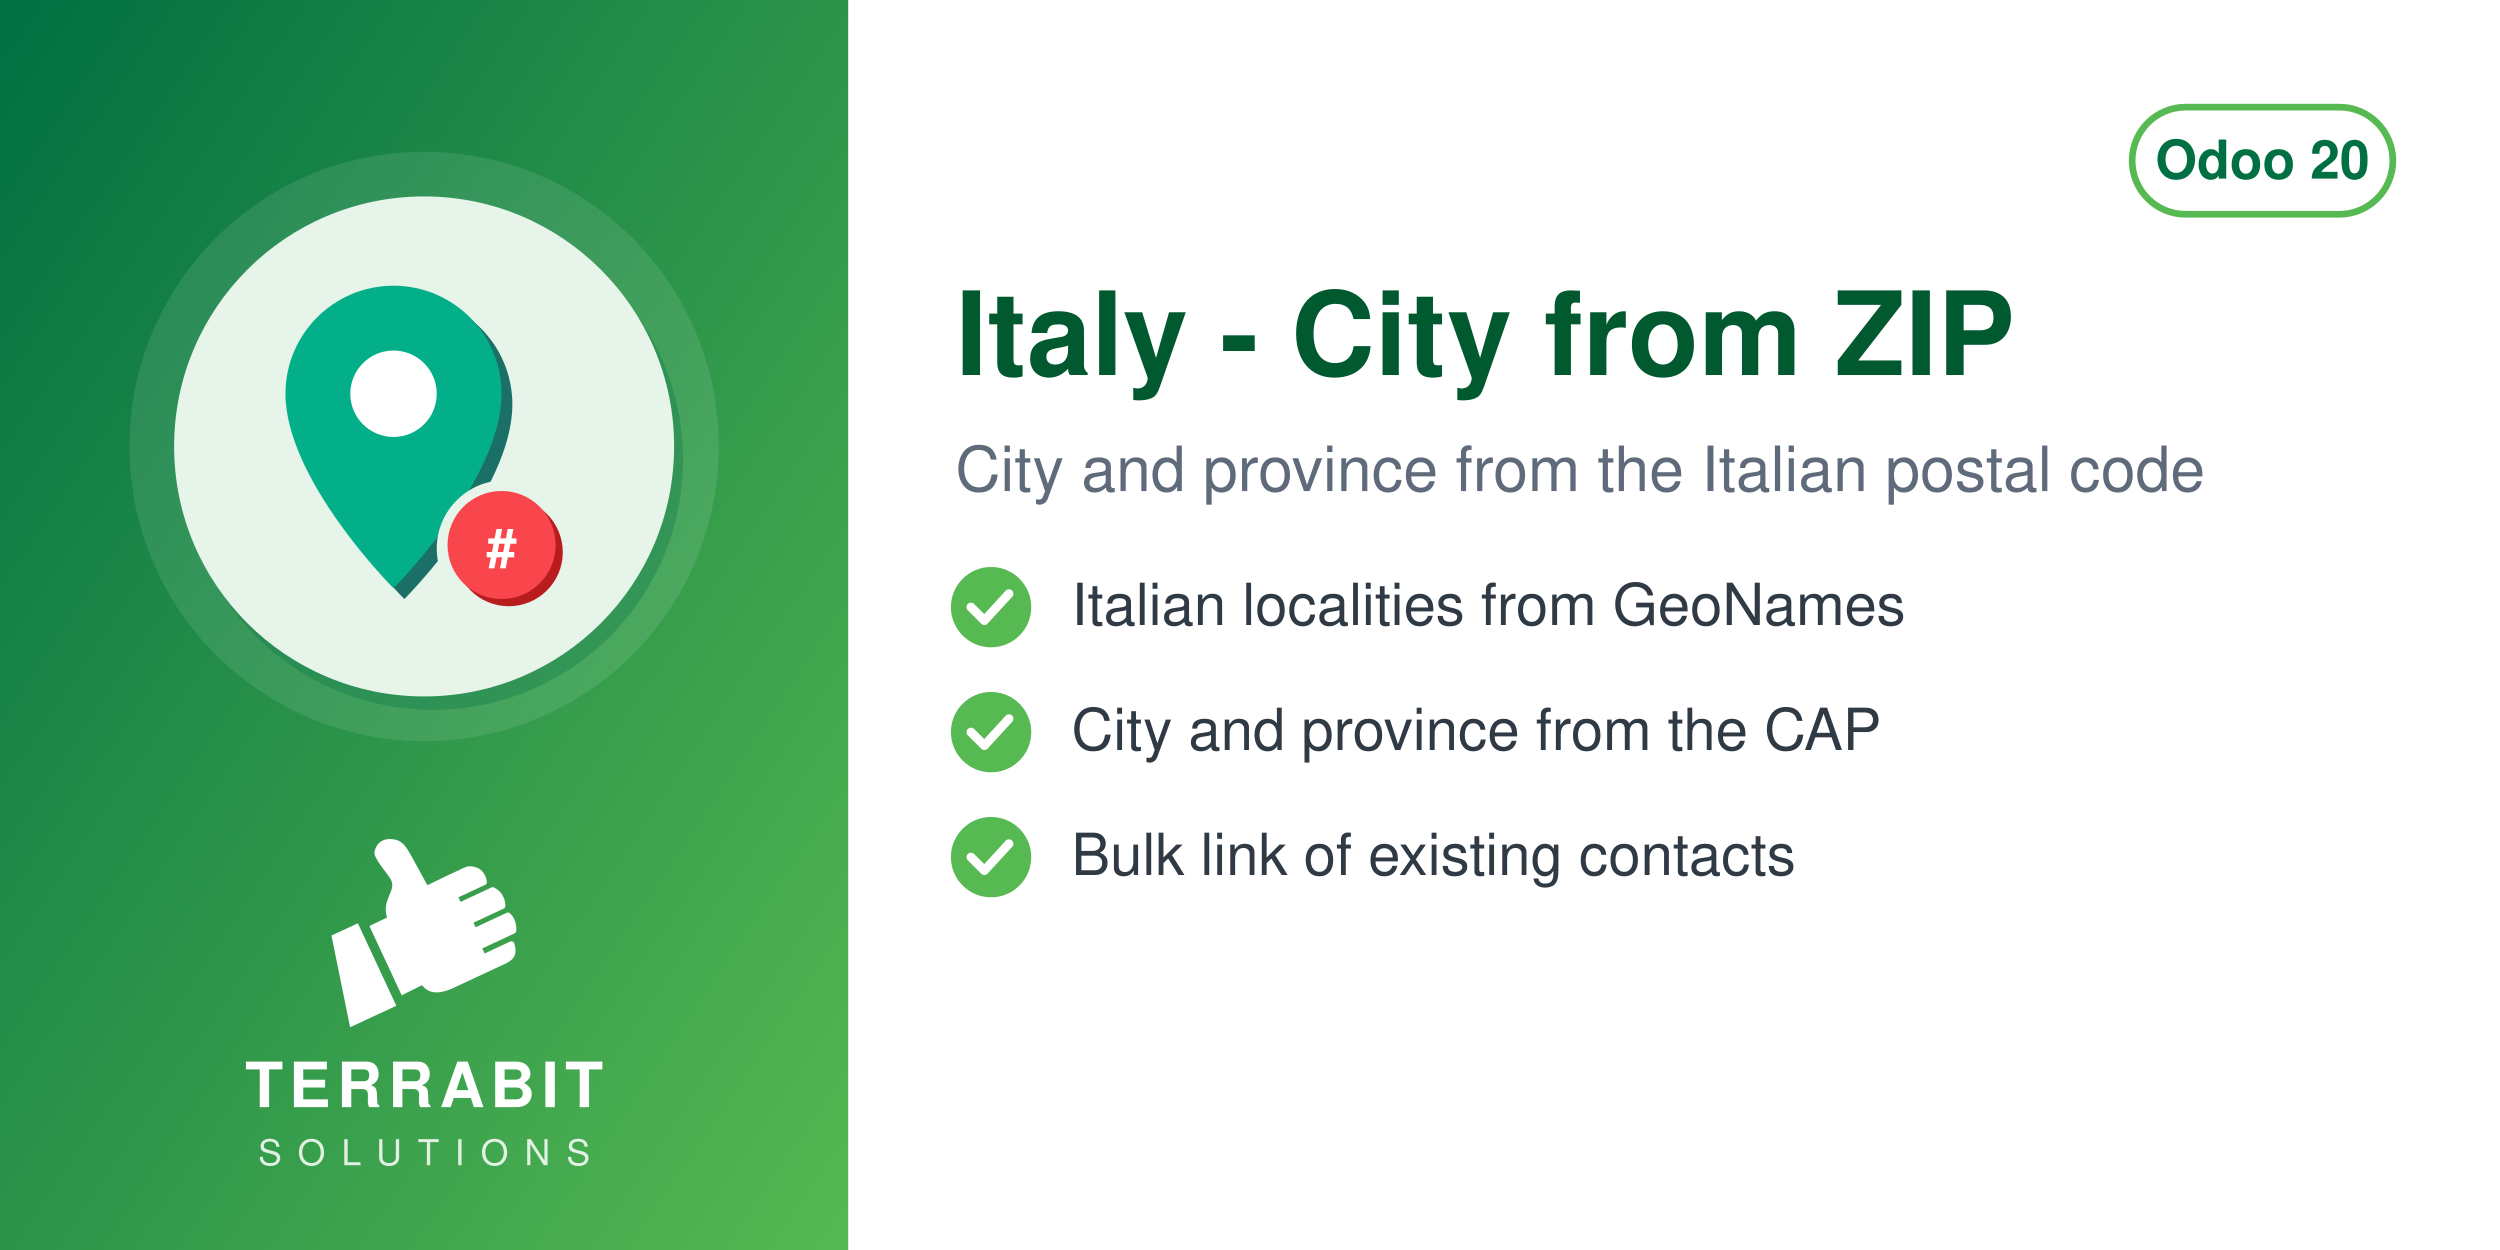
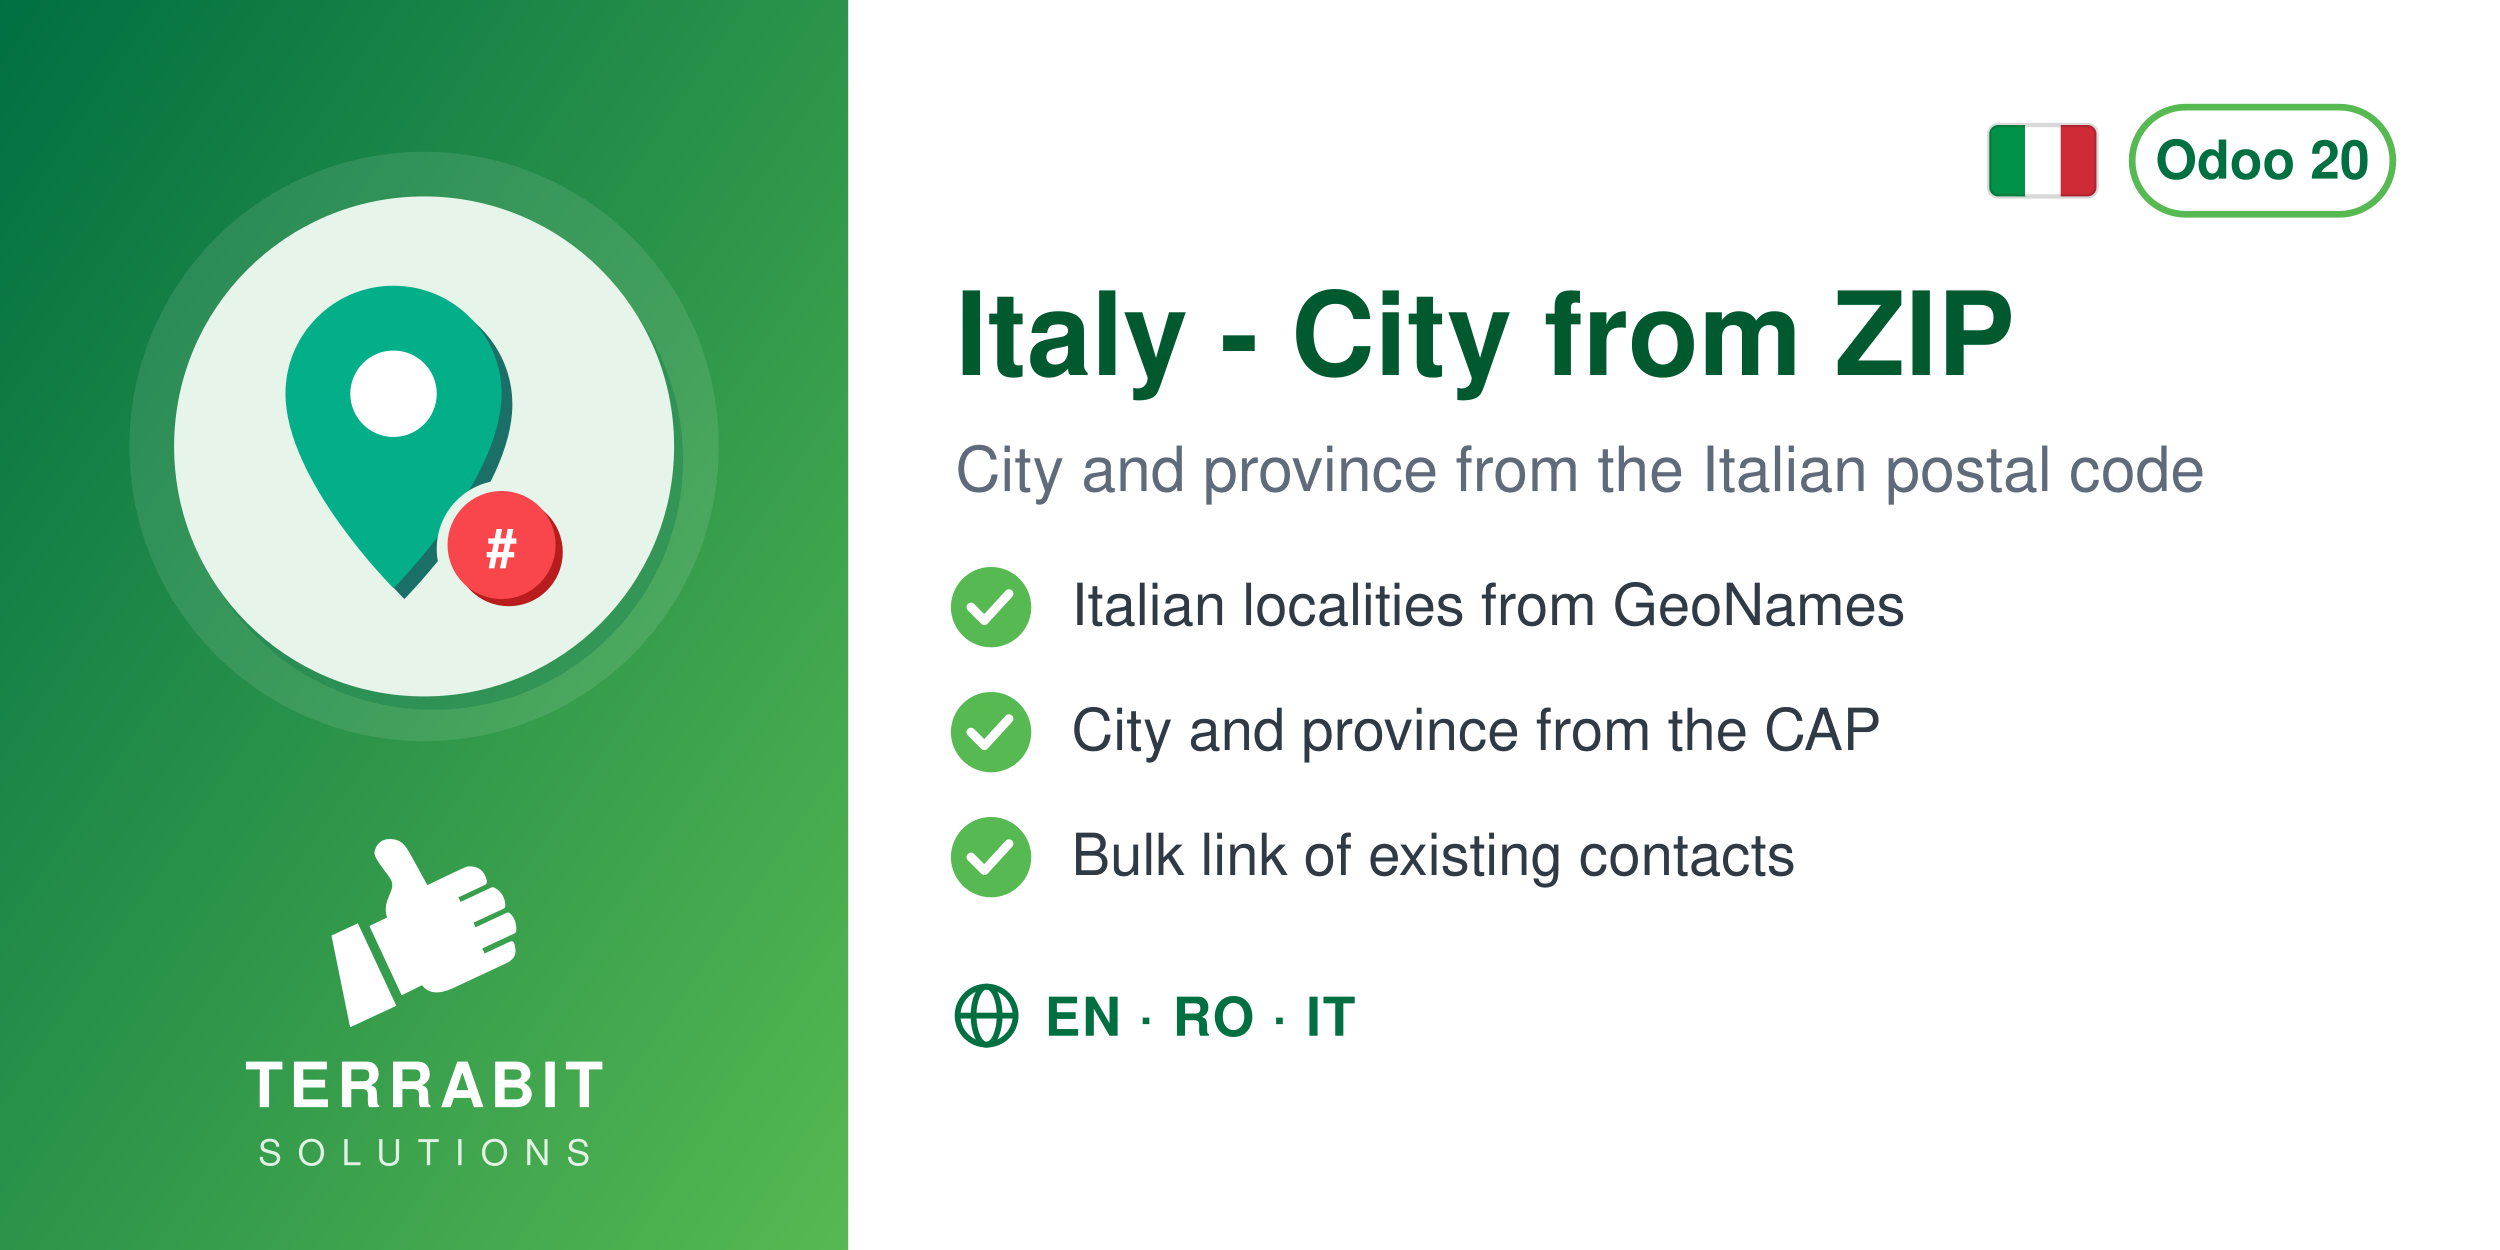
<svg xmlns="http://www.w3.org/2000/svg" width="560" height="280" viewBox="0 0 560 280">
  <defs>
    <linearGradient id="g" x1="0" y1="0" x2="1" y2="1">
      <stop offset="0" stop-color="#006F42" />
      <stop offset="1" stop-color="#57B952" />
    </linearGradient>
  </defs>
  <rect width="560" height="280" fill="#FFFFFF" />
  <rect width="190" height="280" fill="url(#g)" />
  <circle cx="95.0" cy="100" r="66" fill="white" opacity="0.10" />
  <circle cx="97.0" cy="103" r="56" fill="#006F42" opacity="0.30" />
  <circle cx="95.0" cy="100" r="56" fill="#E6F4EA" />
  <svg x="54.0" y="59.0" width="82" height="82" viewBox="0 0 100 100" preserveAspectRatio="xMidYMid meet">
    <g transform="translate(-3.61,2.16) scale(0.9838)">
      <defs>
        <mask id="mi-cut" maskUnits="userSpaceOnUse" x="-20" y="-20" width="140" height="140">
          <rect x="-20" y="-20" width="140" height="140" fill="#fff" />
          <circle cx="77" cy="77" r="19" fill="#000" />
        </mask>
      </defs>
      <g mask="url(#mi-cut)">
        <g transform="translate(3,3)" fill="#1A6F66">
          <path d="M46,4 a30,30 0 0 1 30,30 c0,24 -30,54 -30,54 c0,0 -30,-30 -30,-54 a30,30 0 0 1 30,-30z" />
        </g>
        <g fill="#03AF89">
          <path d="M46,4 a30,30 0 0 1 30,30 c0,24 -30,54 -30,54 c0,0 -30,-30 -30,-54 a30,30 0 0 1 30,-30z" />
        </g>
        <circle cx="46" cy="34" r="12" fill="#FFFFFF" />
      </g>
      <circle cx="78" cy="78" r="15" fill="#B91C1C" />
      <circle cx="76" cy="76" r="15" fill="#F9464C" />
      <text x="76" y="82" font-family="Helvetica, Arial, sans-serif" font-weight="bold" font-size="15" fill="#FFFFFF" text-anchor="middle">#</text>
    </g>
  </svg>
  <svg x="72.0" y="186" width="46" height="46" viewBox="4045 2535 3400 3400" preserveAspectRatio="xMidYMid meet">
    <path fill="#FFFFFF" d="M4648.32 4073.59l636.59 1365.17 -765.09 355.96 -308.63 -1517.87 437.13 -203.26zm725.61 1192.32l336.75 -167.88c105.65,140.85 282.69,170.72 576.82,18.8l819.92 -382.33c181.4,-90.13 164.26,-214.57 130.07,-328.43 -4.28,-14.25 -13.68,-24.81 -27.34,-30.7 -13.67,-5.89 -27.61,-5.11 -41.09,1.18l-422.32 196.93 -39.04 -83.72 538.07 -250.91c16.64,-7.76 24.7,-27.69 25.58,-46.04 6.48,-134.33 -44.36,-230.89 -105.84,-285.23 -15.2,-13.44 -35.71,-15.59 -54.12,-7l-513.92 239.64 -35.6 -76.34 506.31 -236.1c17.69,-8.25 22.52,-36.93 21.83,-56.45 -4.1,-117.31 -67.62,-232.74 -187.72,-290.66 -13.94,-6.72 -28.64,-6.36 -42.69,0.19l-511.21 238.38 -35.37 -75.86 448.98 -209.36c20.44,-9.53 25.81,-42.28 21.02,-64.32 -41.02,-189.07 -167.92,-247.8 -318.14,-237.87 -29.39,1.94 -589.86,273.16 -665.95,310.54l-281.84 -513.57c-59.06,-93.13 -112.7,-221.7 -276.47,-245.13 -211.24,-30.22 -291.56,94.38 -316.89,203.13 -25.32,108.75 223.84,365.99 276.05,473.69 85.52,184.27 -161.86,318.11 -68.41,617.99l-292.54 139.94 535.09 1147.51z" />
  </svg>
  <text x="95.0" y="248" text-anchor="middle" font-family="Helvetica,Arial,sans-serif" font-size="14" font-weight="800" letter-spacing="1.4" fill="white">TERRABIT</text>
  <text x="95.0" y="261" text-anchor="middle" font-family="Helvetica,Arial,sans-serif" font-size="8" font-weight="500" letter-spacing="3.6" fill="white" opacity="0.85">SOLUTIONS</text>
  <g>
    <rect x="477.6" y="24" width="58.4" height="24" rx="12" fill="none" stroke="#57B952" stroke-width="1.5" />
    <text x="506.8" y="40" text-anchor="middle" font-family="Helvetica,Arial,sans-serif" font-size="12" font-weight="700" fill="#006F42">Odoo 20</text>
  </g>
+   <g>
+     <clipPath id="flag-it">
+       <rect x="445.6" y="28.0" width="24" height="16" rx="2" />
+     </clipPath>
+     <g clip-path="url(#flag-it)">
+       <rect x="445.6" y="28.0" width="8.2" height="16" fill="#009246" />
+       <rect x="453.6" y="28.0" width="8.2" height="16" fill="#FFFFFF" />
+       <rect x="461.6" y="28.0" width="8.2" height="16" fill="#CE2B37" />
+     </g>
+     <rect x="445.6" y="28.0" width="24" height="16" rx="2" fill="none" stroke="#000000" stroke-opacity="0.15" stroke-width="1" />
+   </g>
  <text x="214" y="84" font-family="Helvetica,Arial,sans-serif" font-size="26" font-weight="700" fill="#00592F">Italy - City from ZIP</text>
  <text x="214" y="110" font-family="Helvetica,Arial,sans-serif" font-size="14" fill="#5F6B7A">City and province from the Italian postal code</text>
  <circle cx="222" cy="136" r="9" fill="#57B952" />
  <path d="M217.5 136 l3 3 l5.5 -6" fill="none" stroke="white" stroke-width="2" stroke-linecap="round" stroke-linejoin="round" />
  <text x="240" y="140" font-family="Helvetica,Arial,sans-serif" font-size="13" fill="#2F3A45">Italian localities from GeoNames</text>
  <circle cx="222" cy="164" r="9" fill="#57B952" />
  <path d="M217.5 164 l3 3 l5.5 -6" fill="none" stroke="white" stroke-width="2" stroke-linecap="round" stroke-linejoin="round" />
  <text x="240" y="168" font-family="Helvetica,Arial,sans-serif" font-size="13" fill="#2F3A45">City and province from the CAP</text>
  <circle cx="222" cy="192" r="9" fill="#57B952" />
  <path d="M217.5 192 l3 3 l5.5 -6" fill="none" stroke="white" stroke-width="2" stroke-linecap="round" stroke-linejoin="round" />
  <text x="240" y="196" font-family="Helvetica,Arial,sans-serif" font-size="13" fill="#2F3A45">Bulk link of existing contacts</text>
+   <g fill="none" stroke="#006F42" stroke-width="1.3">
+     <circle cx="221" cy="227.5" r="6.5" />
+     <ellipse cx="221" cy="227.5" rx="2.925" ry="6.5" />
+     <line x1="214.5" y1="227.5" x2="227.5" y2="227.5" />
+   </g>
+   <text x="234" y="232" font-family="Helvetica,Arial,sans-serif" font-size="12" font-weight="700" letter-spacing="0.4" fill="#006F42">EN · RO · IT</text>
</svg>
